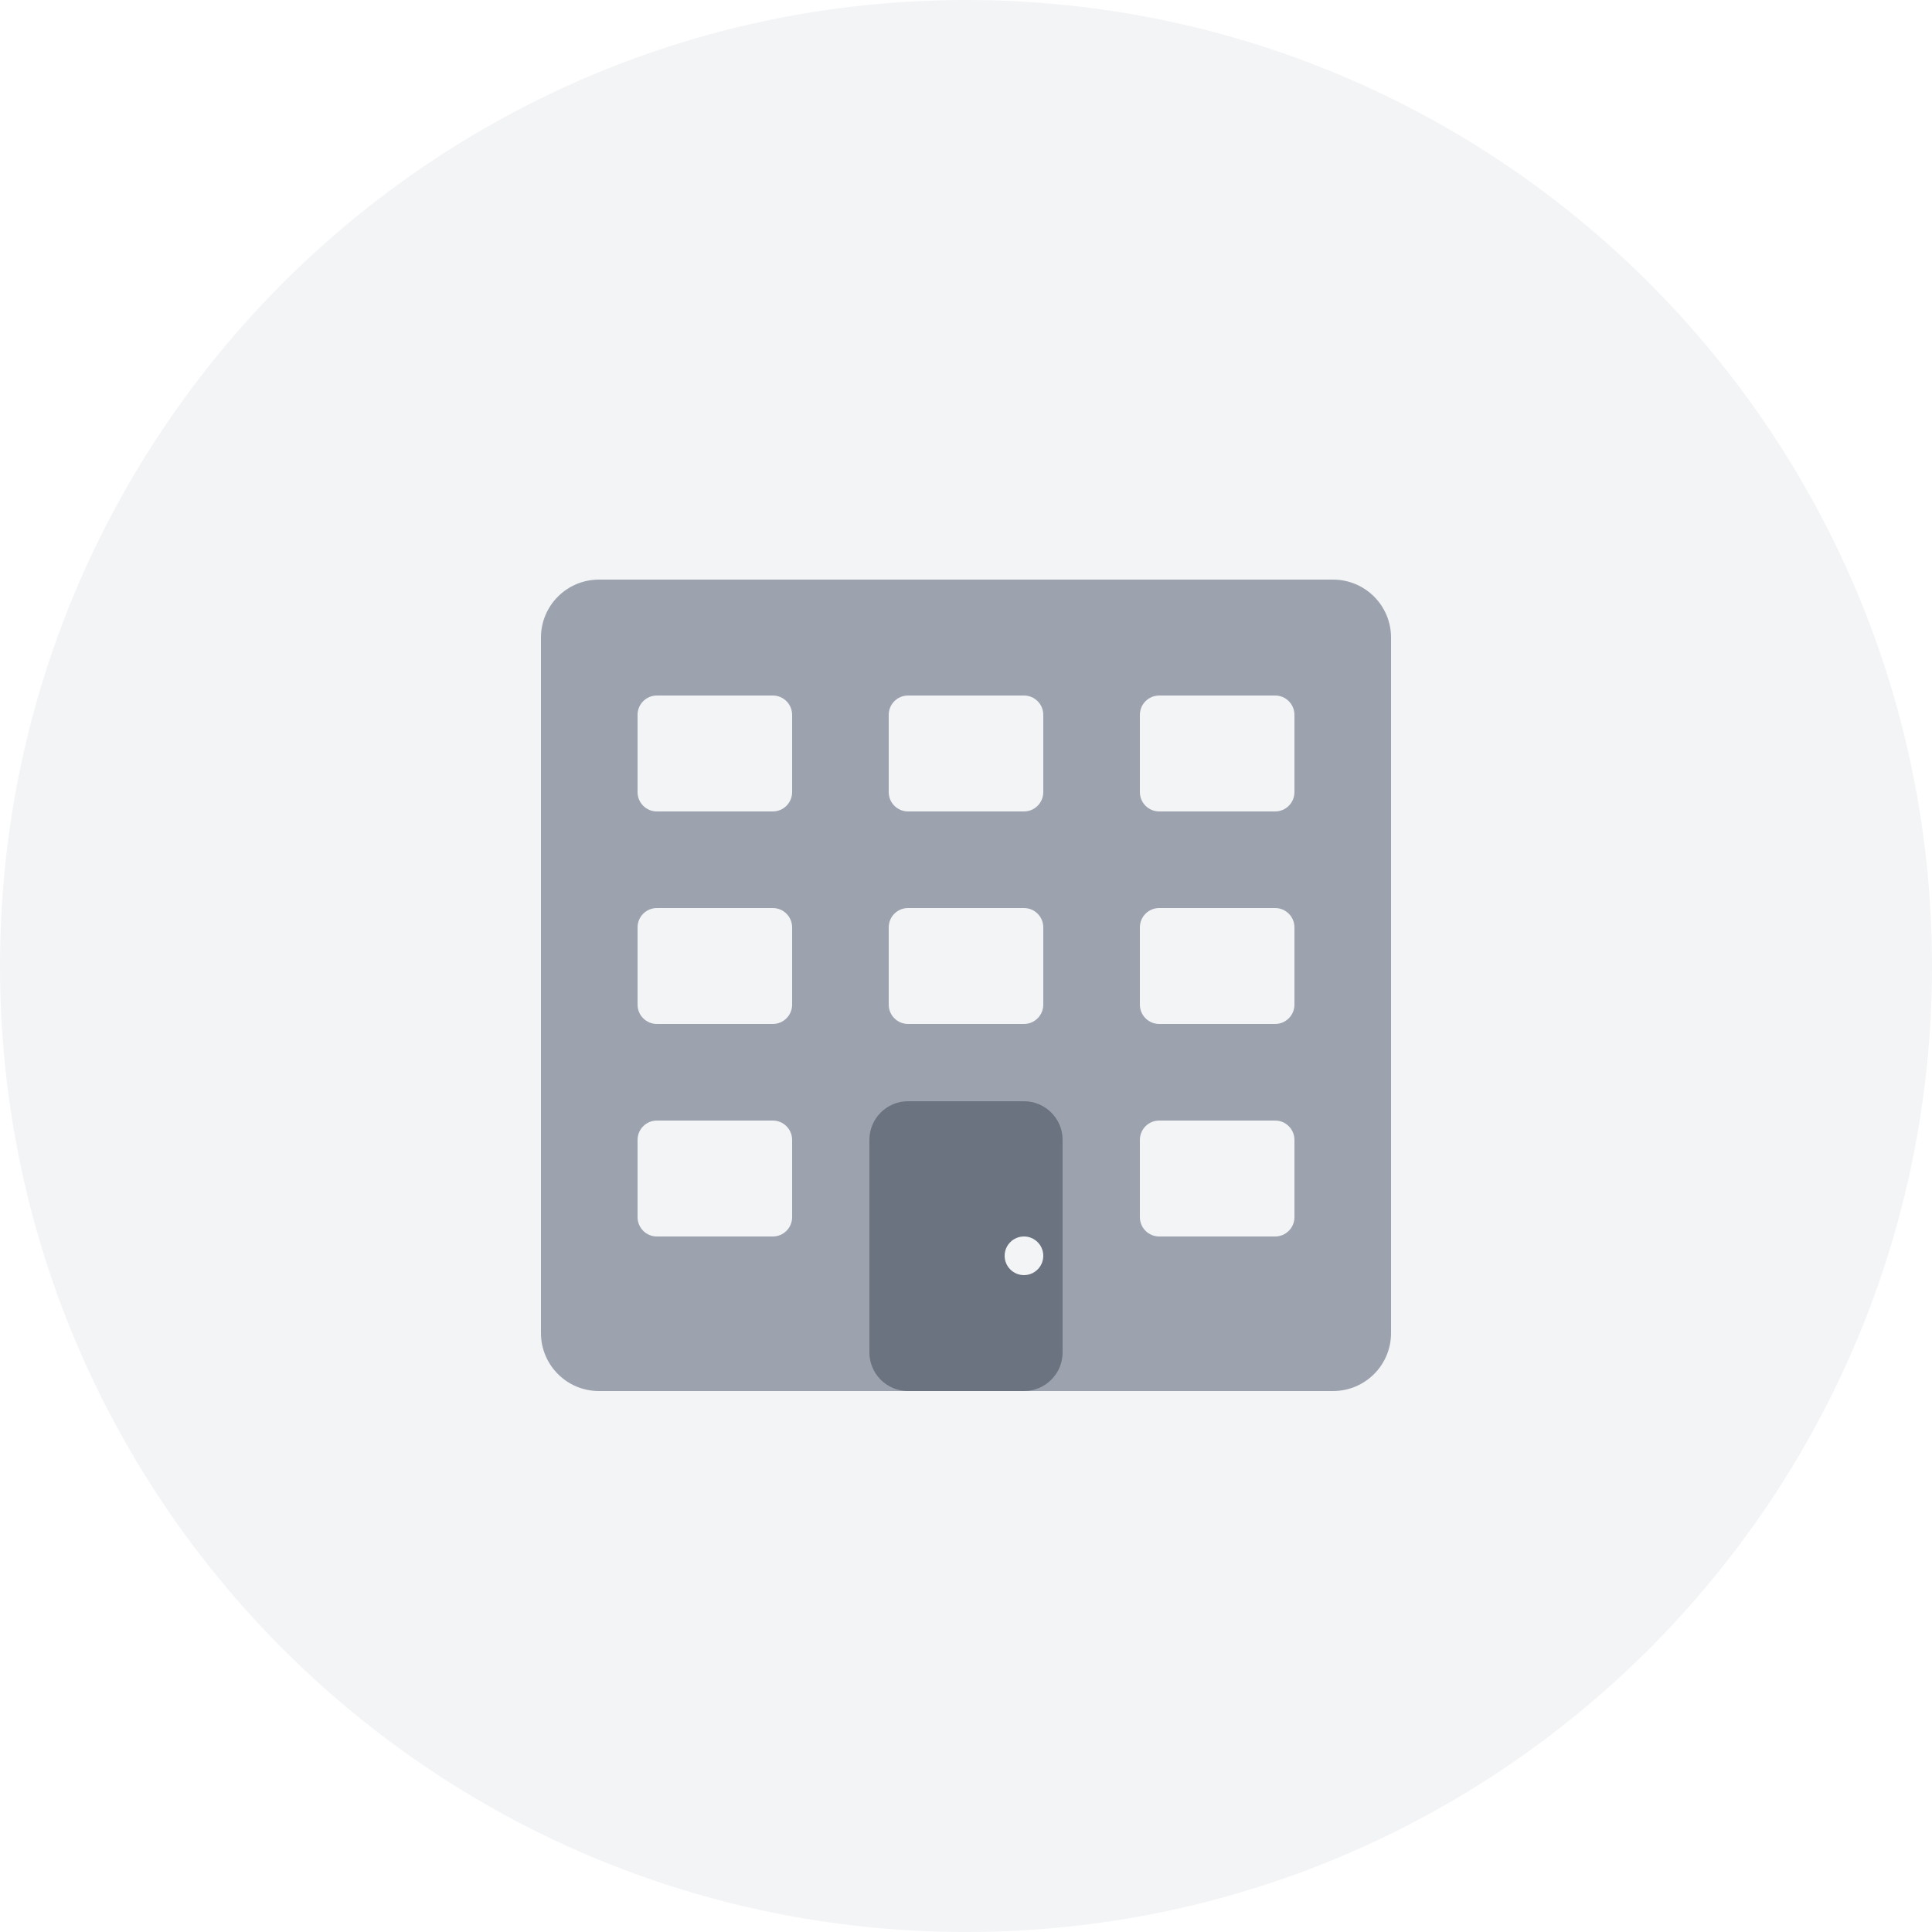
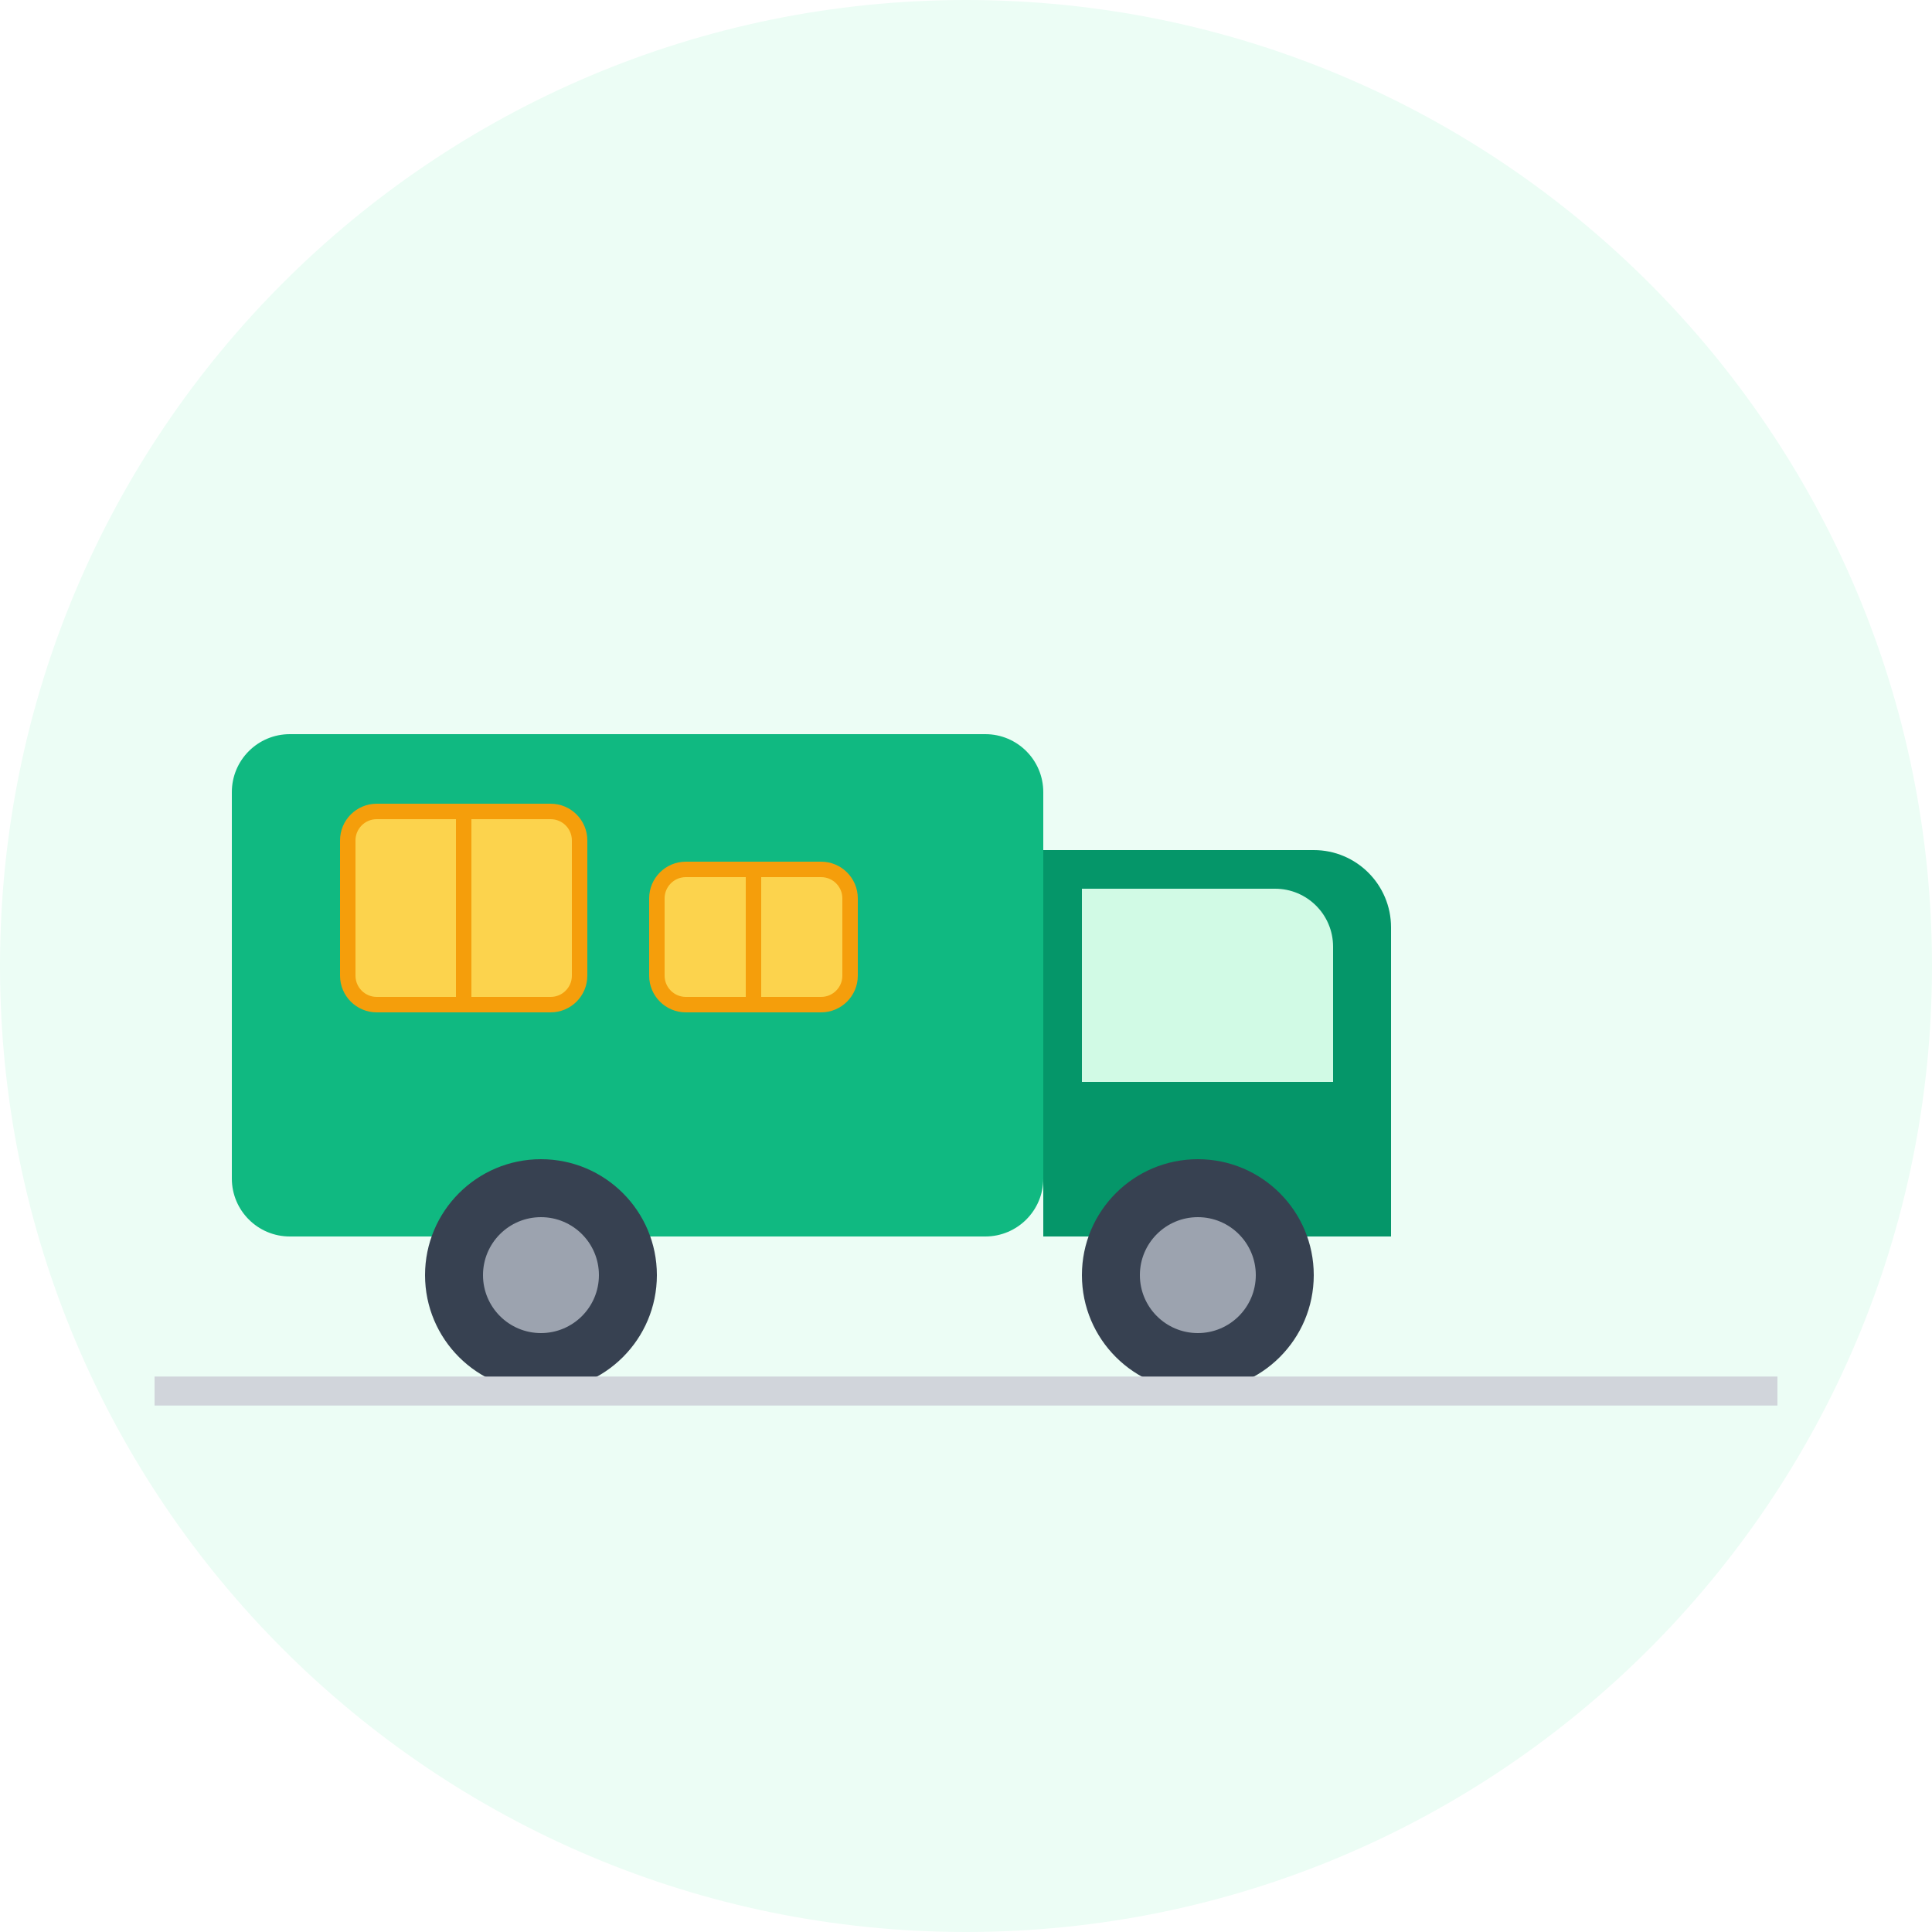
<svg xmlns="http://www.w3.org/2000/svg" viewBox="0 0 100 100" fill="none">
-   <rect width="100" height="100" rx="50" fill="#F3F4F6" />
-   <rect x="28" y="30" width="44" height="42" rx="3" fill="#9CA3AF" />
-   <rect x="33" y="36" width="8" height="6" rx="1" fill="#F3F4F6" />
-   <rect x="46" y="36" width="8" height="6" rx="1" fill="#F3F4F6" />
-   <rect x="59" y="36" width="8" height="6" rx="1" fill="#F3F4F6" />
-   <rect x="33" y="47" width="8" height="6" rx="1" fill="#F3F4F6" />
-   <rect x="46" y="47" width="8" height="6" rx="1" fill="#F3F4F6" />
-   <rect x="59" y="47" width="8" height="6" rx="1" fill="#F3F4F6" />
-   <rect x="33" y="58" width="8" height="6" rx="1" fill="#F3F4F6" />
-   <rect x="59" y="58" width="8" height="6" rx="1" fill="#F3F4F6" />
-   <rect x="45" y="57" width="10" height="15" rx="2" fill="#6B7280" />
-   <circle cx="53" cy="65" r="1" fill="#F3F4F6" />
+   <rect width="100" height="100" rx="50" fill="#ECFDF5" />
+   <rect x="12" y="38" width="42" height="26" rx="3" fill="#10B981" />
+   <path d="M54 44h14a4 4 0 014 4v16H54V44z" fill="#059669" />
+   <path d="M56 46h10a3 3 0 013 3v7H56V46z" fill="#D1FAE5" />
+   <circle cx="28" cy="66" r="6" fill="#374151" />
+   <circle cx="28" cy="66" r="3" fill="#9CA3AF" />
+   <circle cx="62" cy="66" r="6" fill="#374151" />
+   <circle cx="62" cy="66" r="3" fill="#9CA3AF" />
+   <line x1="8" y1="72" x2="92" y2="72" stroke="#D1D5DB" stroke-width="1.5" />
+   <rect x="18" y="42" width="12" height="10" rx="1.5" fill="#FCD34D" stroke="#F59E0B" stroke-width="0.8" />
+   <rect x="34" y="45" width="10" height="7" rx="1.5" fill="#FCD34D" stroke="#F59E0B" stroke-width="0.8" />
+   <line x1="24" y1="42" x2="24" y2="52" stroke="#F59E0B" stroke-width="0.8" />
+   <line x1="39" y1="45" x2="39" y2="52" stroke="#F59E0B" stroke-width="0.8" />
</svg>
